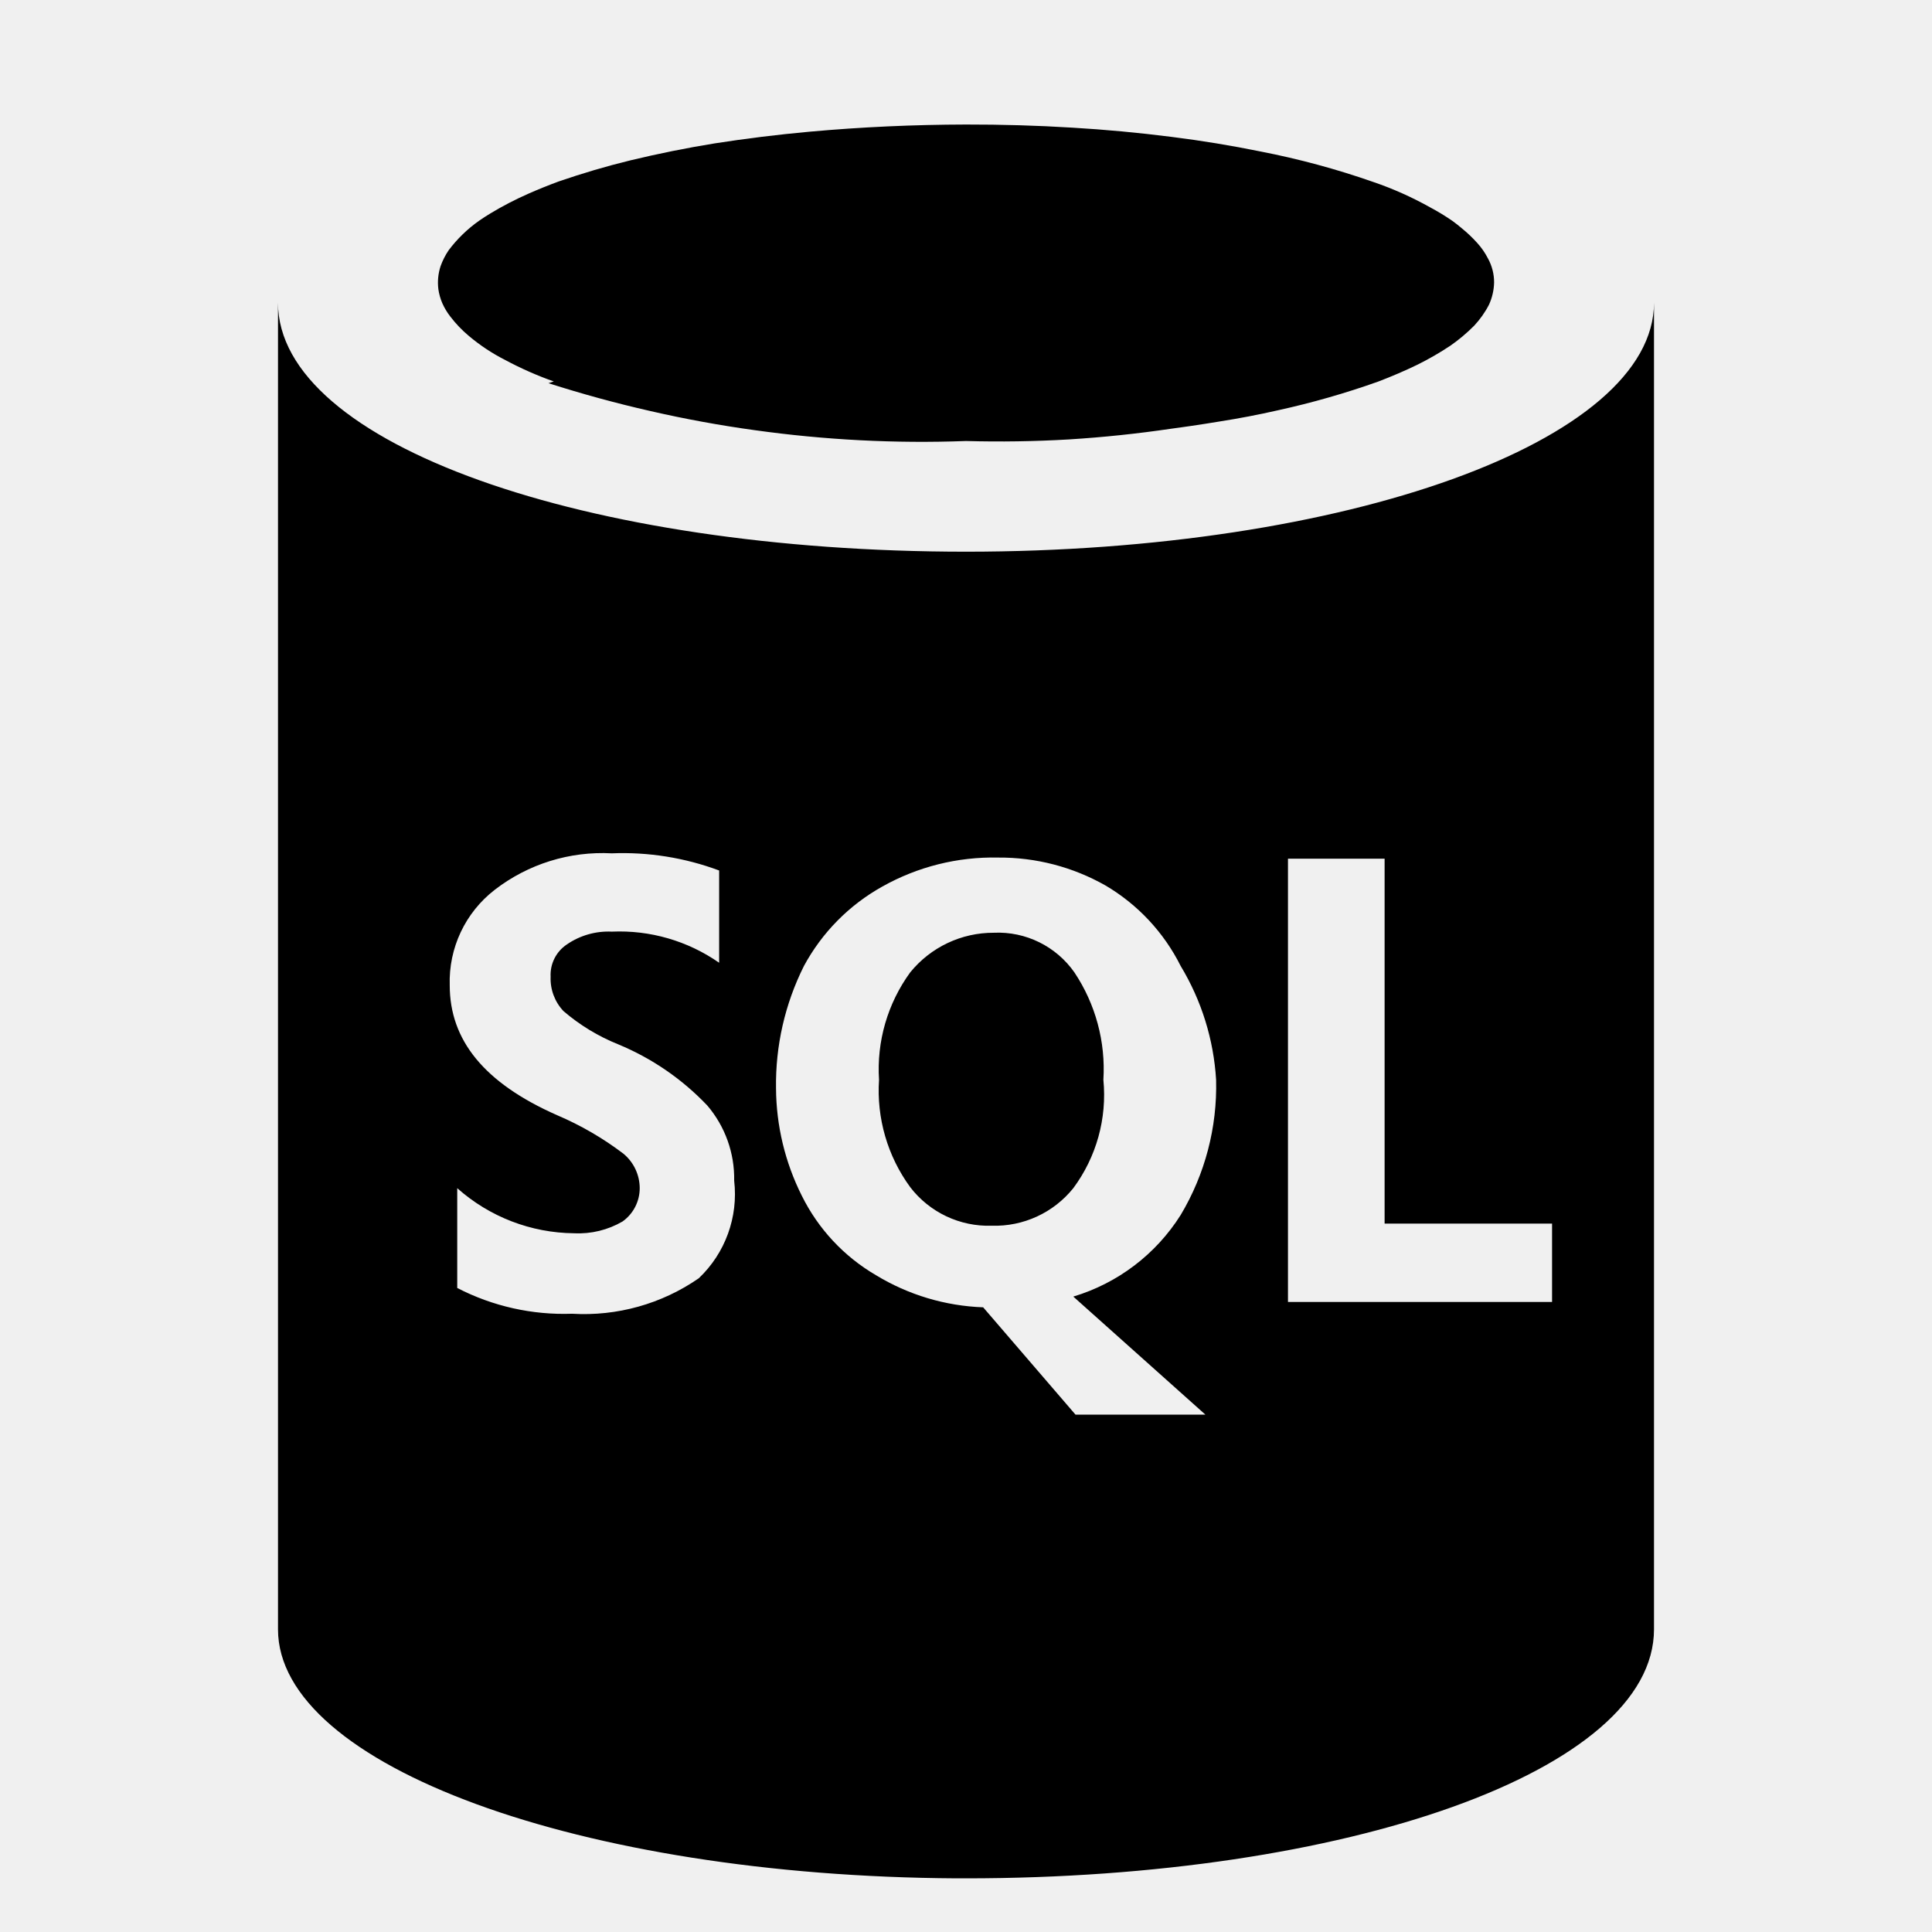
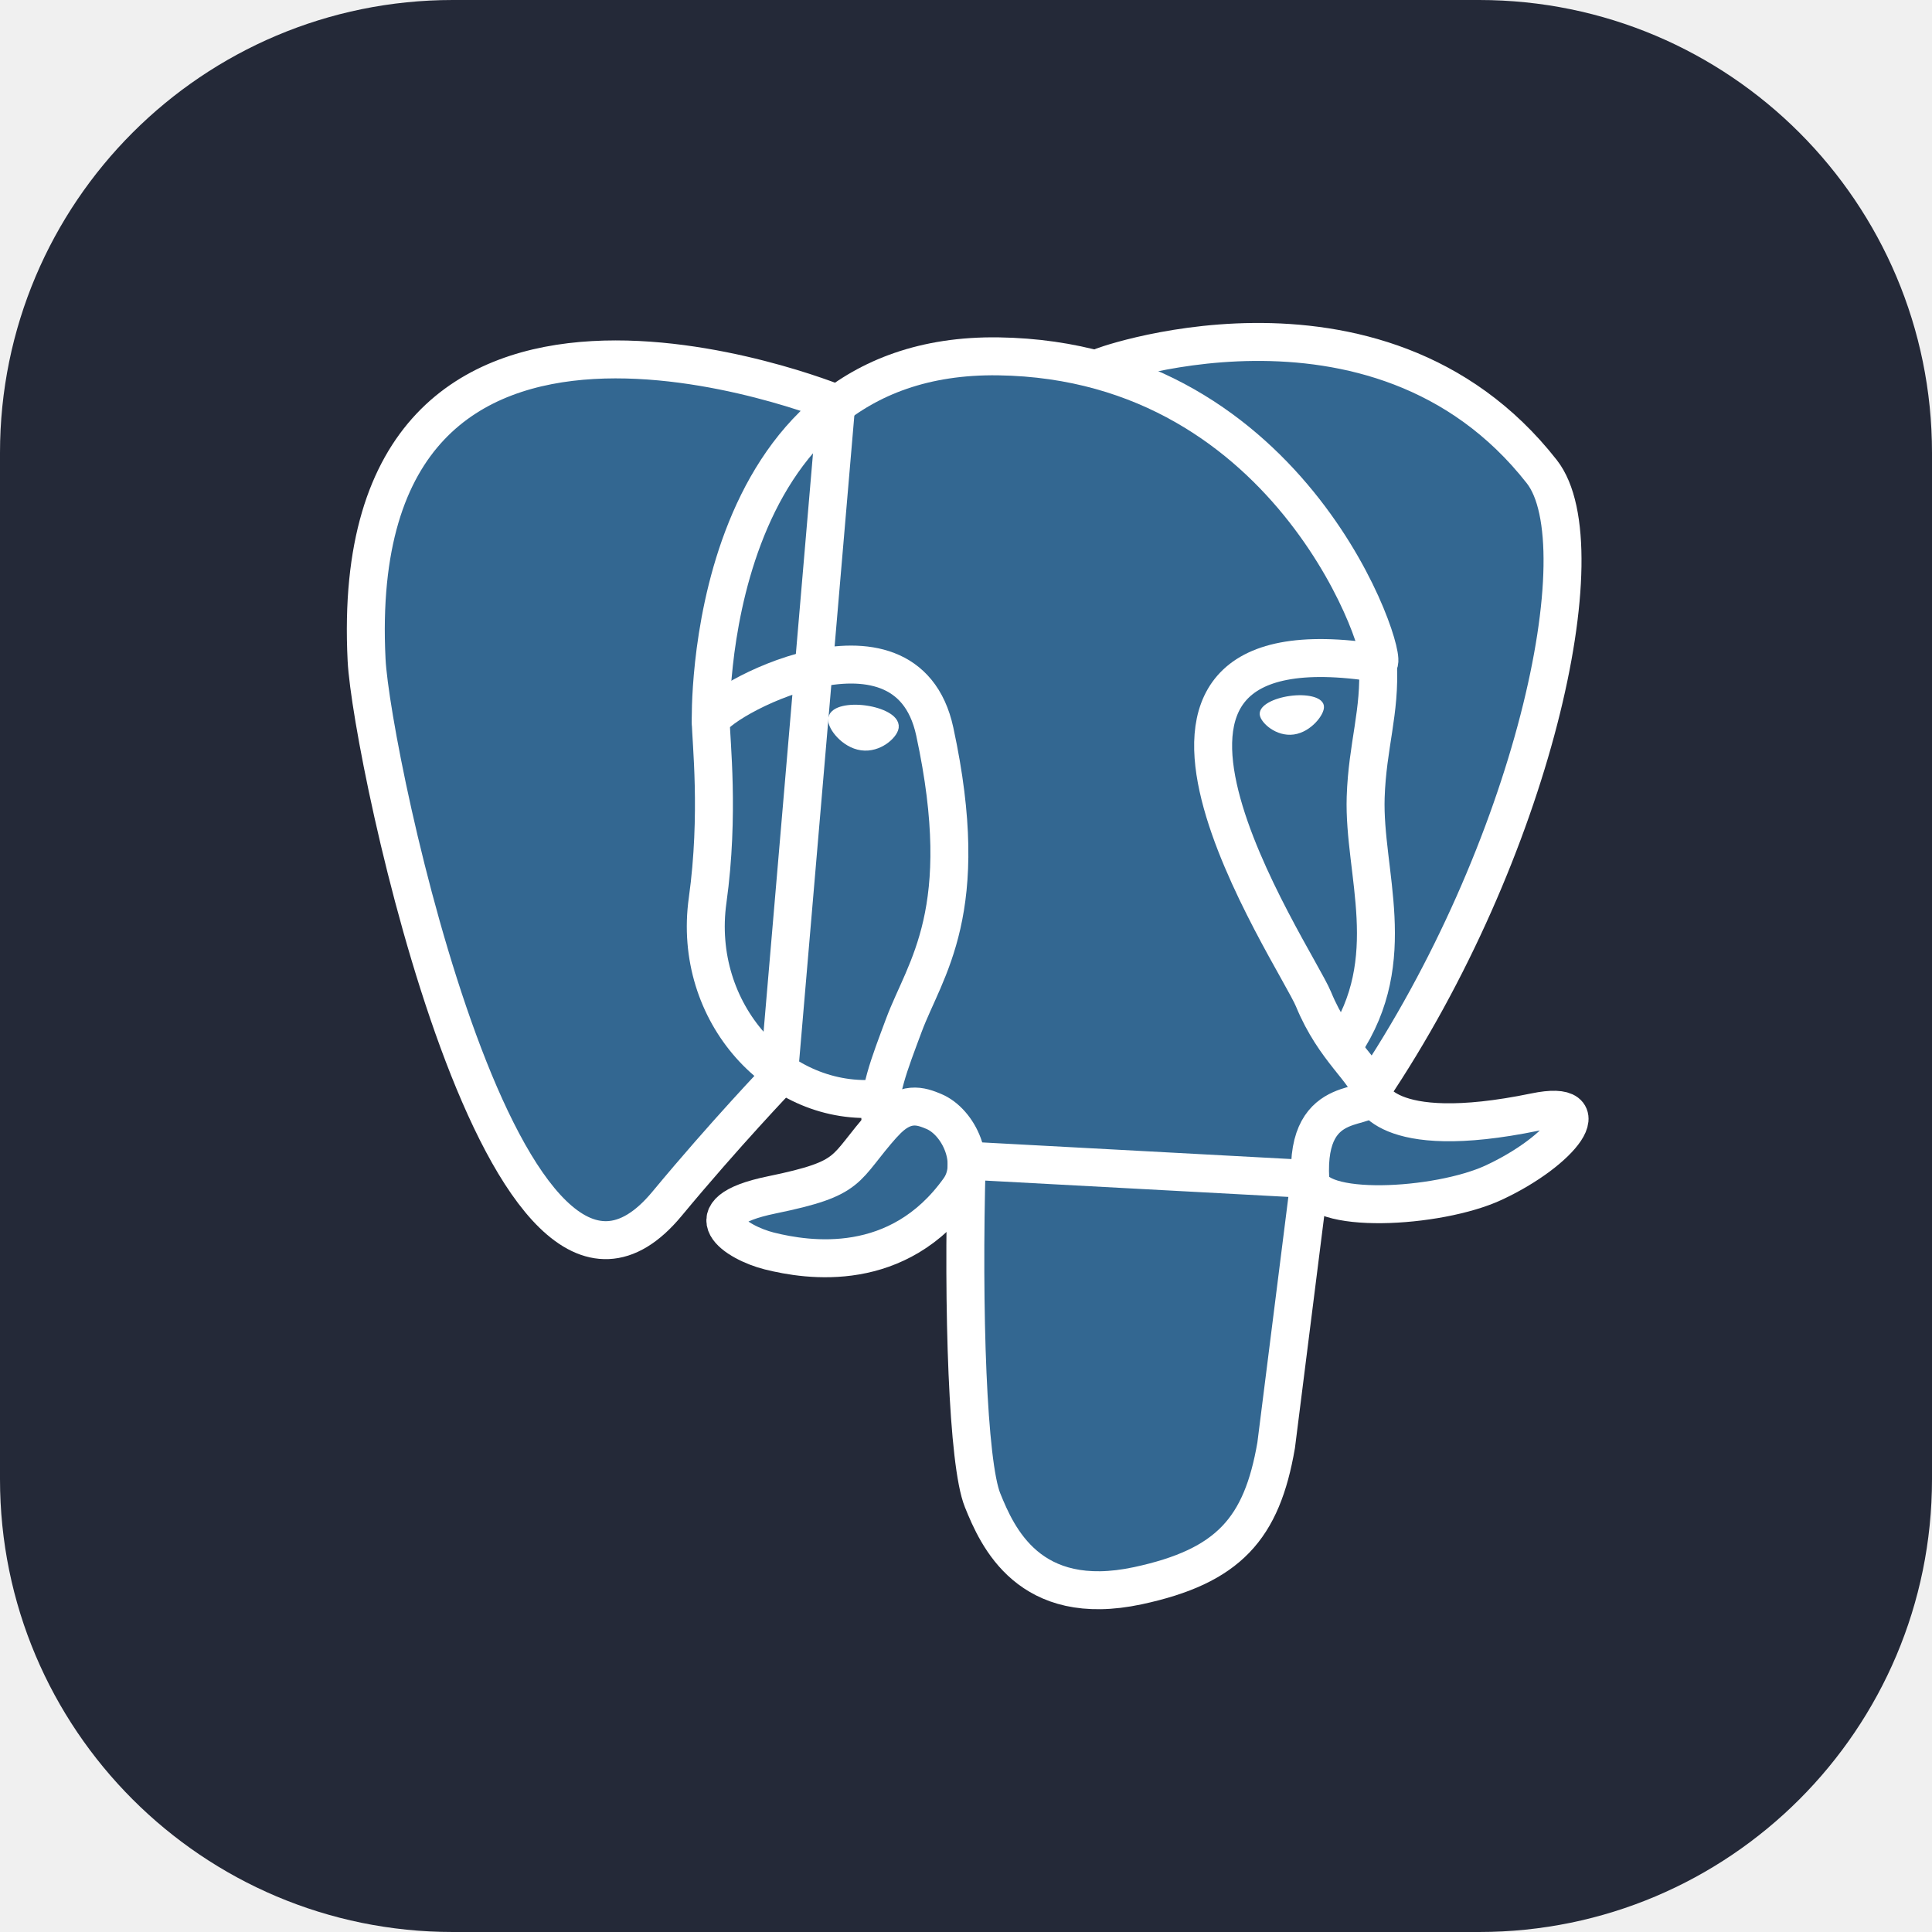
- <svg xmlns="http://www.w3.org/2000/svg" width="1em" height="1em" viewBox="0 0 128 128">
-   <path fill="currentColor" d="M64 8.25c-3.465.008-6.93.164-10.383.477a99 99 0 0 0-6.27.773q-2.813.457-5.585 1.125c-1.602.39-3.188.86-4.75 1.398q-1.015.374-2.012.813q-1.307.576-2.531 1.316q-.361.22-.711.461a9 9 0 0 0-2.035 1.969a4.7 4.7 0 0 0-.532 1.047a3.5 3.5 0 0 0-.148 1.535q.07.48.262.926c.14.312.316.61.527.879c.36.472.77.902 1.223 1.281a12.5 12.5 0 0 0 2.418 1.602a23 23 0 0 0 3.218 1.421l-.355.114a81 81 0 0 0 6.758 1.847c2.281.524 4.586.946 6.906 1.266c2.316.324 4.648.547 6.988.668a79 79 0 0 0 7.012.05c2.273.063 4.55.028 6.82-.105a81 81 0 0 0 6.778-.71c.468-.06.922-.13 1.37-.192q.914-.134 1.821-.285a57 57 0 0 0 3.89-.746a55 55 0 0 0 6.63-1.899c.89-.34 1.77-.715 2.629-1.133a20 20 0 0 0 2.148-1.242a11.4 11.4 0 0 0 1.578-1.324c.39-.418.727-.89.988-1.402c.211-.461.325-.961.336-1.47a3.26 3.26 0 0 0-.406-1.585a4.7 4.7 0 0 0-.71-1.027a9 9 0 0 0-1.024-.973a10 10 0 0 0-.614-.484a15 15 0 0 0-1.484-.903a22.6 22.6 0 0 0-3.77-1.683a53.4 53.4 0 0 0-7.453-2.016a78 78 0 0 0-5.93-.973a97 97 0 0 0-6.558-.609c-2.344-.145-4.691-.21-7.039-.207M18.418 20.055v87.89c0 9.032 20.055 16.356 44.941 16.5H64c25.172 0 45.582-7.113 45.582-16.5v-87.89c0 9.172-20.41 16.496-45.582 16.496s-45.582-7.11-45.582-16.496m22.117 36.48c2.422-.097 4.836.29 7.11 1.137v6.113a11.53 11.53 0 0 0-7.11-2.062a4.85 4.85 0 0 0-2.988.855a2.42 2.42 0 0 0-1.067 2.133a3.13 3.13 0 0 0 .852 2.277a13 13 0 0 0 3.629 2.203a17.2 17.2 0 0 1 5.902 4.055a7.46 7.46 0 0 1 1.778 4.977a7.68 7.68 0 0 1-2.348 6.468a13.36 13.36 0 0 1-8.39 2.348a15.4 15.4 0 0 1-7.61-1.707v-6.613a11.8 11.8 0 0 0 7.75 2.988a5.8 5.8 0 0 0 3.203-.781a2.71 2.71 0 0 0 1.137-2.207a2.98 2.98 0 0 0-1.067-2.274a20.6 20.6 0 0 0-4.41-2.562c-4.836-2.133-7.11-4.977-7.11-8.602a7.68 7.68 0 0 1 2.985-6.332a11.67 11.67 0 0 1 7.754-2.414m25.598.281a14.2 14.2 0 0 1 7.113 1.852A12.87 12.87 0 0 1 78.223 64a16.5 16.5 0 0 1 2.347 7.54a16.63 16.63 0 0 1-2.347 8.956a12.74 12.74 0 0 1-7.114 5.406l8.75 7.82h-8.605l-6.117-7.109a14.7 14.7 0 0 1-7.11-2.133a12.53 12.53 0 0 1-4.906-5.261a16.06 16.06 0 0 1-1.707-7.114A17.5 17.5 0 0 1 53.262 64a13.2 13.2 0 0 1 5.191-5.262a15 15 0 0 1 7.68-1.922m19.199.075h6.402v24.175h11.094v5.192H85.332Zm-19.484 4.906a7.1 7.1 0 0 0-5.547 2.629a10.9 10.9 0 0 0-2.063 7.113a10.84 10.84 0 0 0 2.063 7.11a6.54 6.54 0 0 0 5.406 2.558a6.67 6.67 0 0 0 5.402-2.488a10.36 10.36 0 0 0 1.993-7.18c.156-2.52-.52-5.016-1.918-7.113a6.18 6.18 0 0 0-5.336-2.63Zm0 0" />
+ <svg xmlns="http://www.w3.org/2000/svg" width="1em" height="1em" viewBox="0 0 256 256">
+   <g fill="none">
+     <rect width="256" height="256" fill="#242938" rx="60" />
+     <path fill="#336791" d="M203.48 148.688c-20.32 4.19-21.796-2.693-21.796-2.693c21.466-31.852 30.445-72.282 22.696-82.175c-21.121-27-57.691-14.224-58.303-13.893l-.197.035a72.5 72.5 0 0 0-13.563-1.414c-9.197-.14-16.172 2.412-21.473 6.427c0 0-65.236-26.873-62.199 33.8c.647 12.909 18.493 97.734 39.797 72.07c7.847-9.436 15.37-17.361 15.37-17.361c3.727 2.482 8.206 3.748 12.896 3.291l.365-.309a14.2 14.2 0 0 0 .148 3.642c-5.484 6.131-3.867 7.207-14.836 9.464c-11.095 2.285-4.57 6.356-.323 7.425c5.161 1.294 17.1 3.122 25.172-8.17l-.324 1.286c2.152 1.723 3.656 11.201 3.403 19.793c-.253 8.593-.422 14.485 1.266 19.097s3.375 14.977 17.789 11.953c12.045-2.58 18.281-9.281 19.16-20.432c.619-7.932 2.011-6.765 2.11-13.852l1.125-3.361c1.286-10.758.21-14.224 7.628-12.607l1.807.162c5.464.246 12.615-.879 16.805-2.827c9.035-4.19 14.393-11.194 5.484-9.351z" />
+     <path stroke="#fff" stroke-linecap="round" stroke-linejoin="round" stroke-width="5.03" d="M146.07 48.596c-2.25.703 36.31-14.097 58.233 13.908c7.735 9.893-1.23 50.323-22.697 82.174m-53.508 9.106c-.562 20.011.141 40.162 2.096 45c1.954 4.837 6.152 14.414 20.573 11.334c12.045-2.58 16.432-7.58 18.331-18.612l4.45-35.275zM110.816 53.469S45.537 26.779 48.575 87.45c.647 12.909 18.492 97.734 39.797 72.07c7.776-9.373 14.808-16.706 14.808-16.706z" />
+     <path stroke="#fff" stroke-linecap="round" stroke-linejoin="bevel" stroke-width="5.03" d="M181.613 144.664s1.407 6.891 21.797 2.686c8.909-1.842 3.544 5.161-5.484 9.352c-7.411 3.445-24.033 4.324-24.307-.422c-.703-12.27 8.747-8.543 8.065-11.616c-.619-2.77-4.852-5.484-7.636-12.262c-2.44-5.907-33.469-51.258 8.606-44.53c1.547-.316-10.969-40.077-50.344-40.654s-38.13 48.41-38.13 48.41" />
+     <path stroke="#fff" stroke-linejoin="round" stroke-width="5.03" d="M117.08 148.869c-5.484 6.131-3.867 7.207-14.835 9.464c-11.096 2.285-4.57 6.356-.324 7.425c5.161 1.294 17.1 3.122 25.172-8.178c2.461-3.445-.014-8.929-3.389-10.321c-1.631-.675-3.811-1.519-6.609 1.617z" />
+     <path stroke="#fff" stroke-linecap="round" stroke-linejoin="round" stroke-width="5.03" d="M116.722 148.763c-.563-3.607 1.181-7.889 3.044-12.909c2.799-7.523 9.254-15.047 4.093-38.932c-3.846-17.79-29.672-3.706-29.672-1.294s1.167 12.235-.422 23.66c-2.088 14.921 9.492 27.535 22.823 26.248" />
+     <path fill="#fff" stroke="#fff" stroke-width="1.68" d="M110.577 95.27c-.12.822 1.511 3.023 3.628 3.318c2.116.296 3.923-1.42 4.043-2.25c.119-.83-1.512-1.73-3.628-2.025s-3.938.14-4.043.956Z" />
+     <path fill="#fff" stroke="#fff" stroke-width="0.84" d="M175.011 93.59c.112.822-1.512 3.022-3.628 3.318c-2.117.295-3.938-1.42-4.043-2.25c-.106-.83 1.512-1.73 3.628-2.025s3.937.14 4.043.956Z" />
+     <path stroke="#fff" stroke-linecap="round" stroke-linejoin="round" stroke-width="5.03" d="M182.577 87.887c.351 6.469-1.393 10.863-1.618 17.747c-.323 9.998 4.768 21.445-2.904 32.906" />
+   </g>
</svg>
